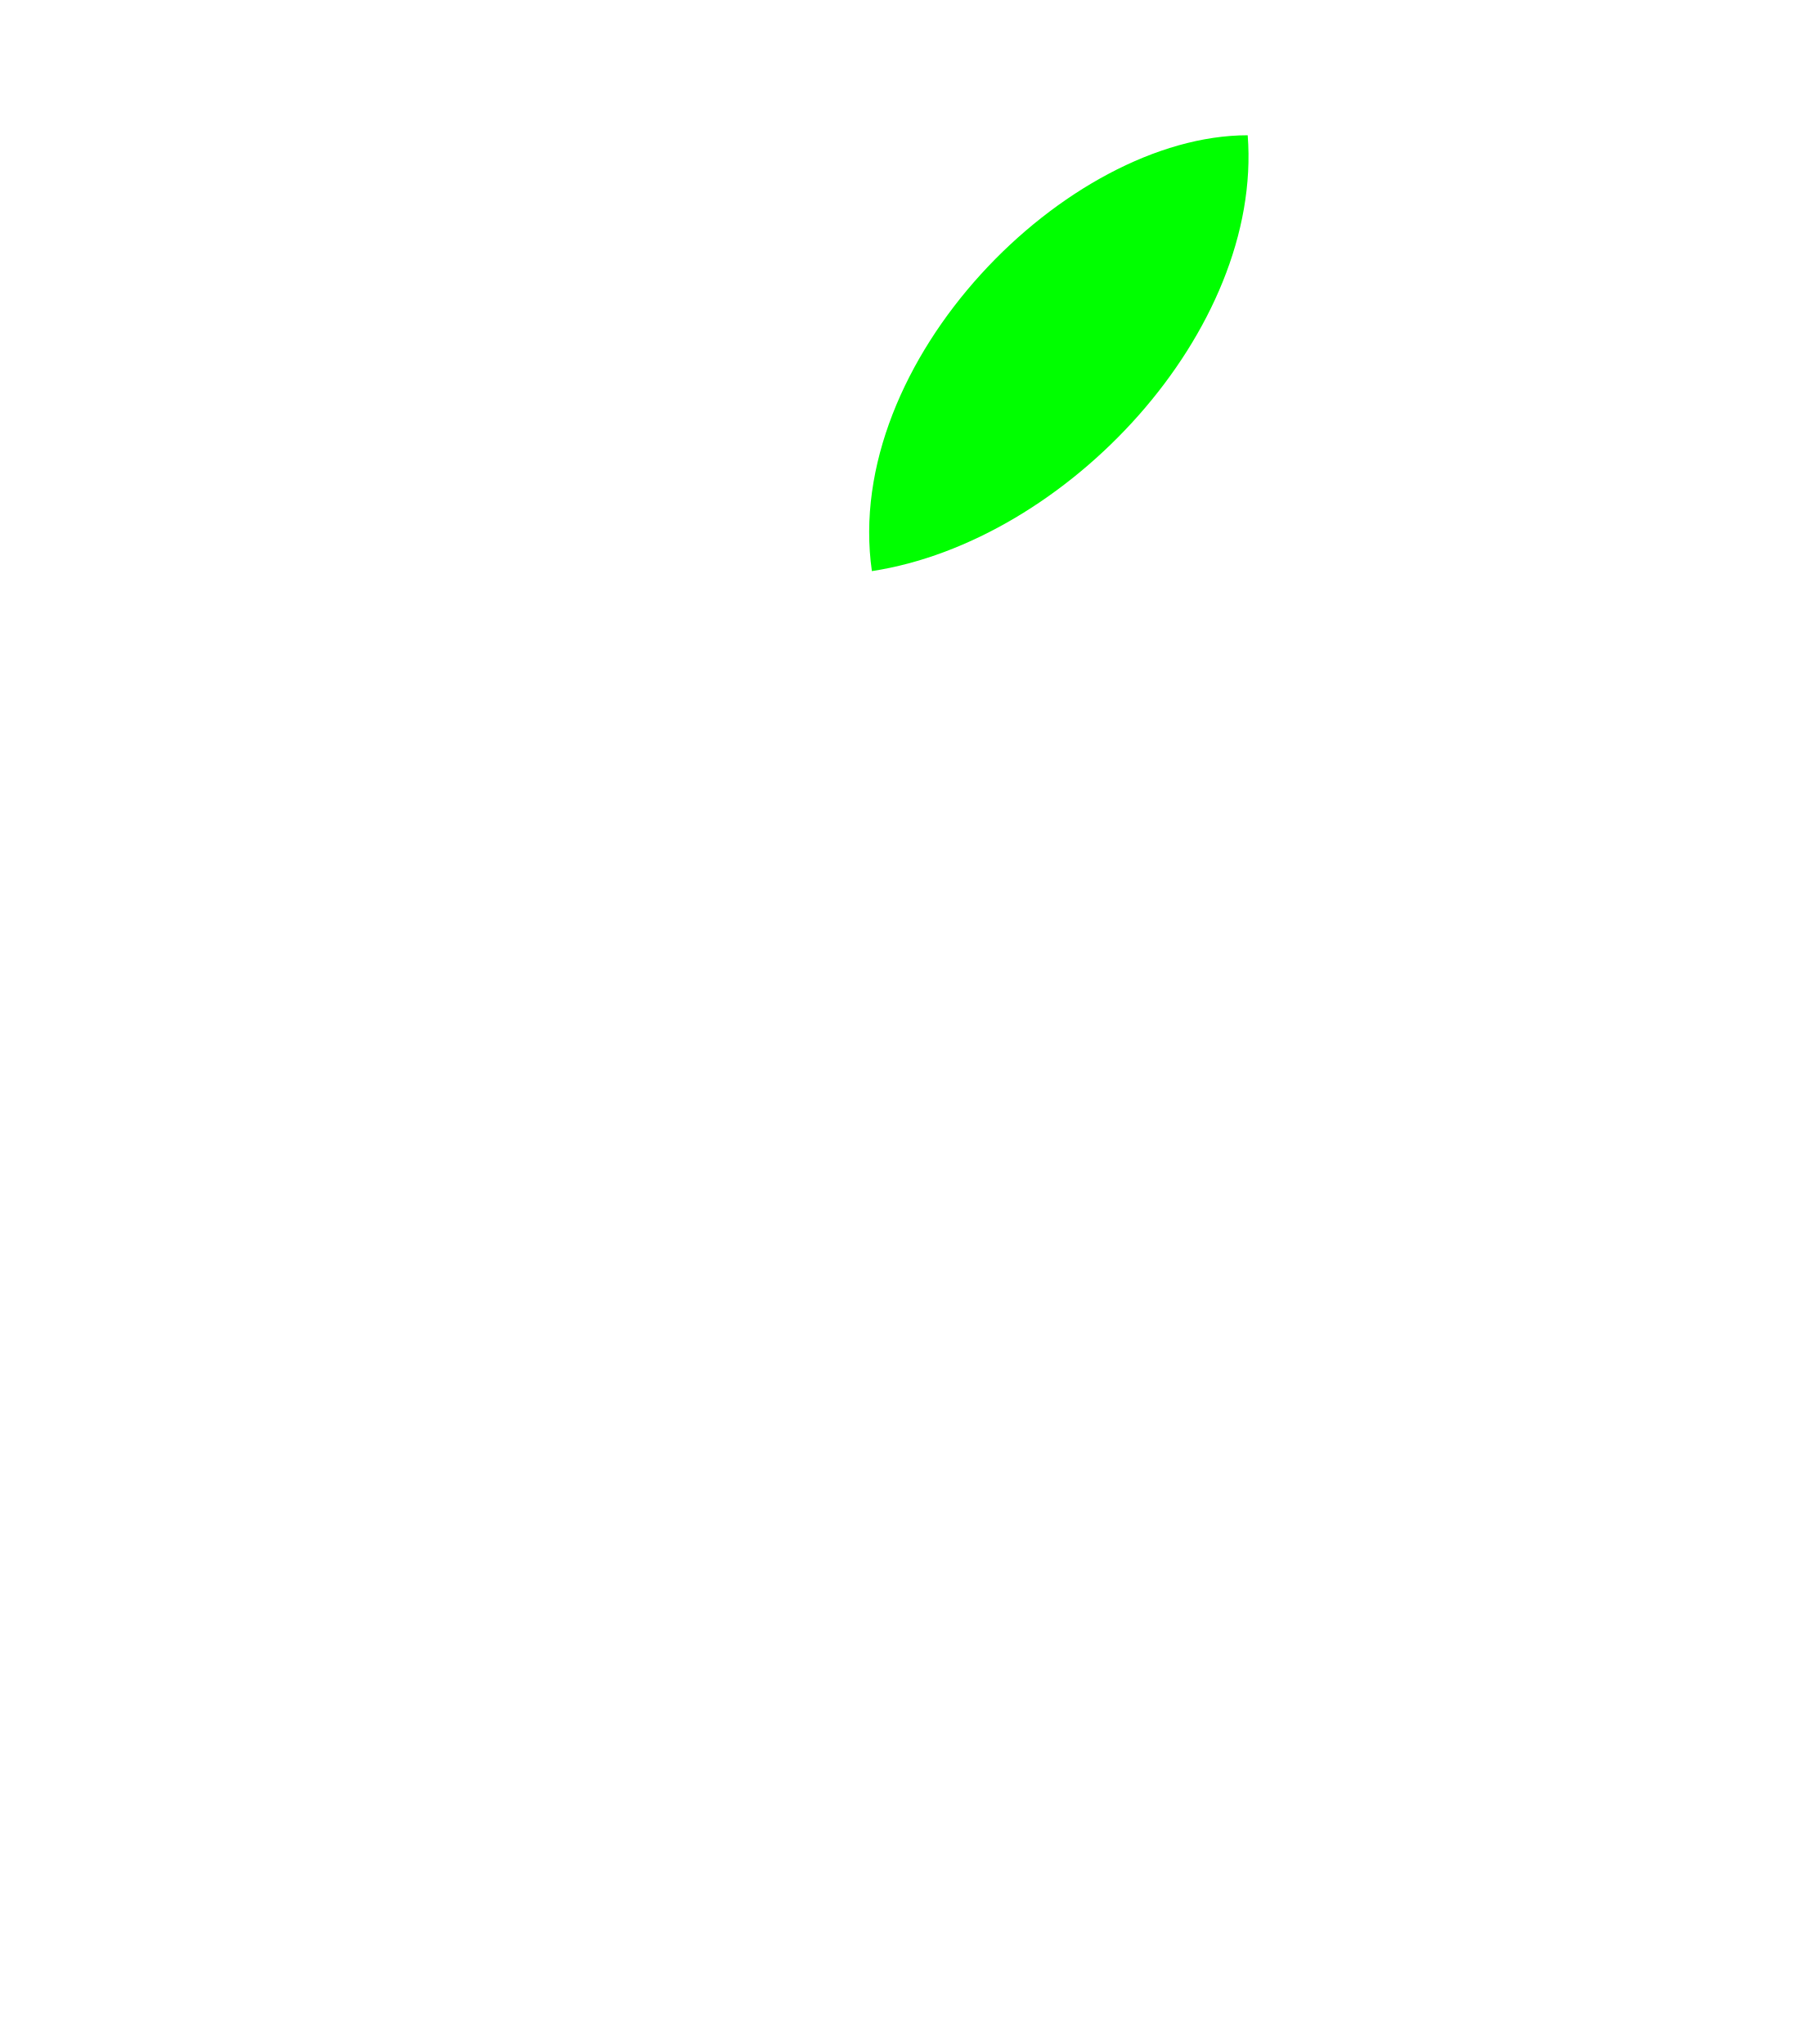
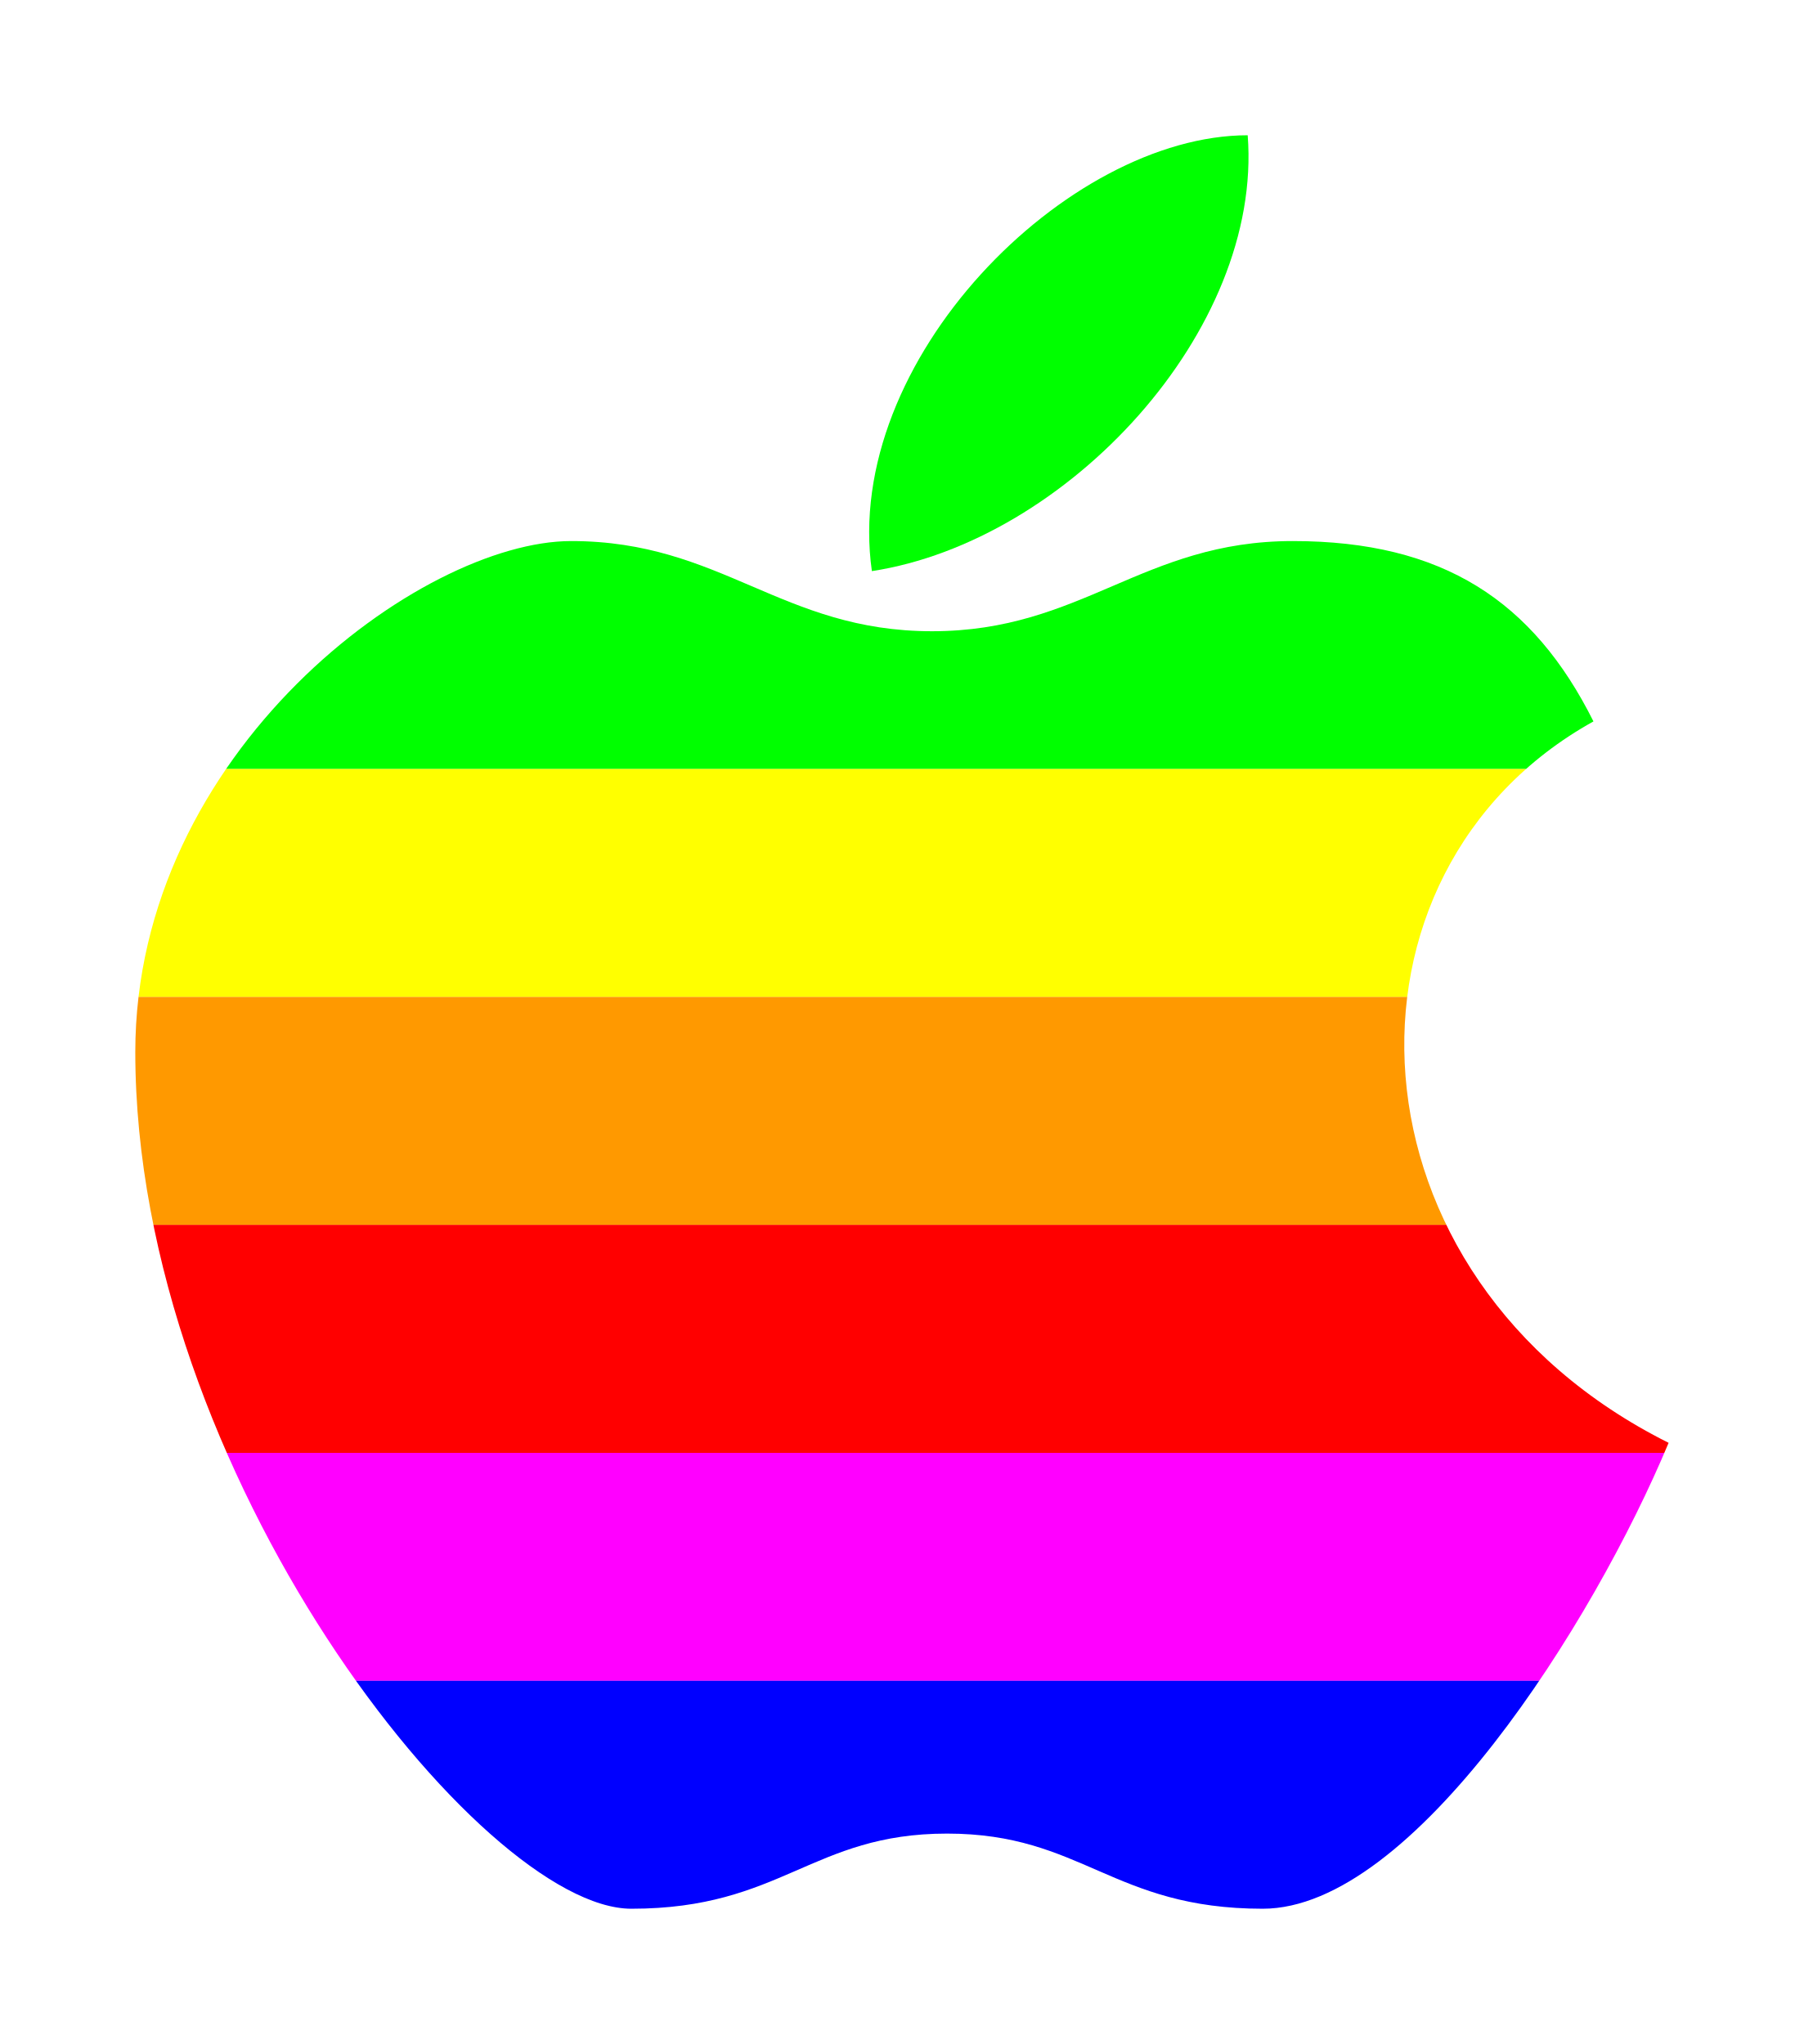
<svg xmlns="http://www.w3.org/2000/svg" xmlns:xlink="http://www.w3.org/1999/xlink" width="600" height="680" viewbox="0 0 600 680">
  <defs>
    <clipPath id="1">
      <rect x="0" y="9" width="600" height="3.792" />
    </clipPath>
    <clipPath id="2">
      <rect x="0" y="12.792" width="600" height="3.792" />
    </clipPath>
    <clipPath id="3">
      <rect x="0" y="16.583" width="600" height="3.792" />
    </clipPath>
    <clipPath id="4">
      <rect x="0" y="20.375" width="600" height="3.792" />
    </clipPath>
    <clipPath id="5">
      <rect x="0" y="24.167" width="600" height="3.792" />
    </clipPath>
    <clipPath id="6">
      <rect x="0" y="27.958" width="600" height="3.792" />
    </clipPath>
-     <path d="M 15.5 10.5             C 18 10.5 19 9 21.5 9            C 24 9 25.5 10 26.5 12            C 22 14.5 22.25 21.25 27.75 24            C 26.5 27 23.5 31.75 21 31.75              C 18.5 31.75 18 30.5 15.75 30.5              C 13.5 30.5 13 31.75 10.5 31.75              C 8 31.75 2.25 24.5 2.25 17.5              C 2.25 12.5 7 9 9.5 9              C 12 9 13 10.5 15.5 10.5" transform="scale(20)" id="apple" />
+     <path d="M 15.5 10.5             C 18 10.5 19 9 21.5 9            C 24 9 25.5 10 26.5 12            C 22 14.5 22.25 21.25 27.75 24            C 26.5 27 23.5 31.75 21 31.75              C 18.5 31.75 18 30.5 15.75 30.5              C 13.5 30.5 13 31.75 10.5 31.75              C 8 31.75 2.25 24.5 2.25 17.5              C 2.25 12.5 7 9 9.5 9              C 12 9 13 10.5 15.5 10.5" id="apple" />
  </defs>
  <path d="M 14.5 9.5            C 14 6 17.75 2.25 20.75 2.25            C 21 5.5 17.75 9 14.5 9.5" transform="scale(20)" fill="#0F0" />
-   <use x="0" y="0" xlink:href="#apple" fill="#0F0" clip-path="url(#1)" />
-   <use x="0" y="0" xlink:href="#apple" fill="#FF0" clip-path="url(#2)" />
-   <use x="0" y="0" xlink:href="#apple" fill="#F90" clip-path="url(#3)" />
-   <use x="0" y="0" xlink:href="#apple" fill="#F00" clip-path="url(#4)" />
-   <use x="0" y="0" xlink:href="#apple" fill="#F0F" clip-path="url(#5)" />
-   <use x="0" y="0" xlink:href="#apple" fill="#00F" clip-path="url(#6)" />
+   <g transform="scale(20)">
+     <use x="0" y="0" xlink:href="#apple" fill="#0F0" clip-path="url(#1)" />
+     <use x="0" y="0" xlink:href="#apple" fill="#FF0" clip-path="url(#2)" />
+     <use x="0" y="0" xlink:href="#apple" fill="#F90" clip-path="url(#3)" />
+     <use x="0" y="0" xlink:href="#apple" fill="#F00" clip-path="url(#4)" />
+     <use x="0" y="0" xlink:href="#apple" fill="#F0F" clip-path="url(#5)" />
+     <use x="0" y="0" xlink:href="#apple" fill="#00F" clip-path="url(#6)" />
+   </g>
</svg>
